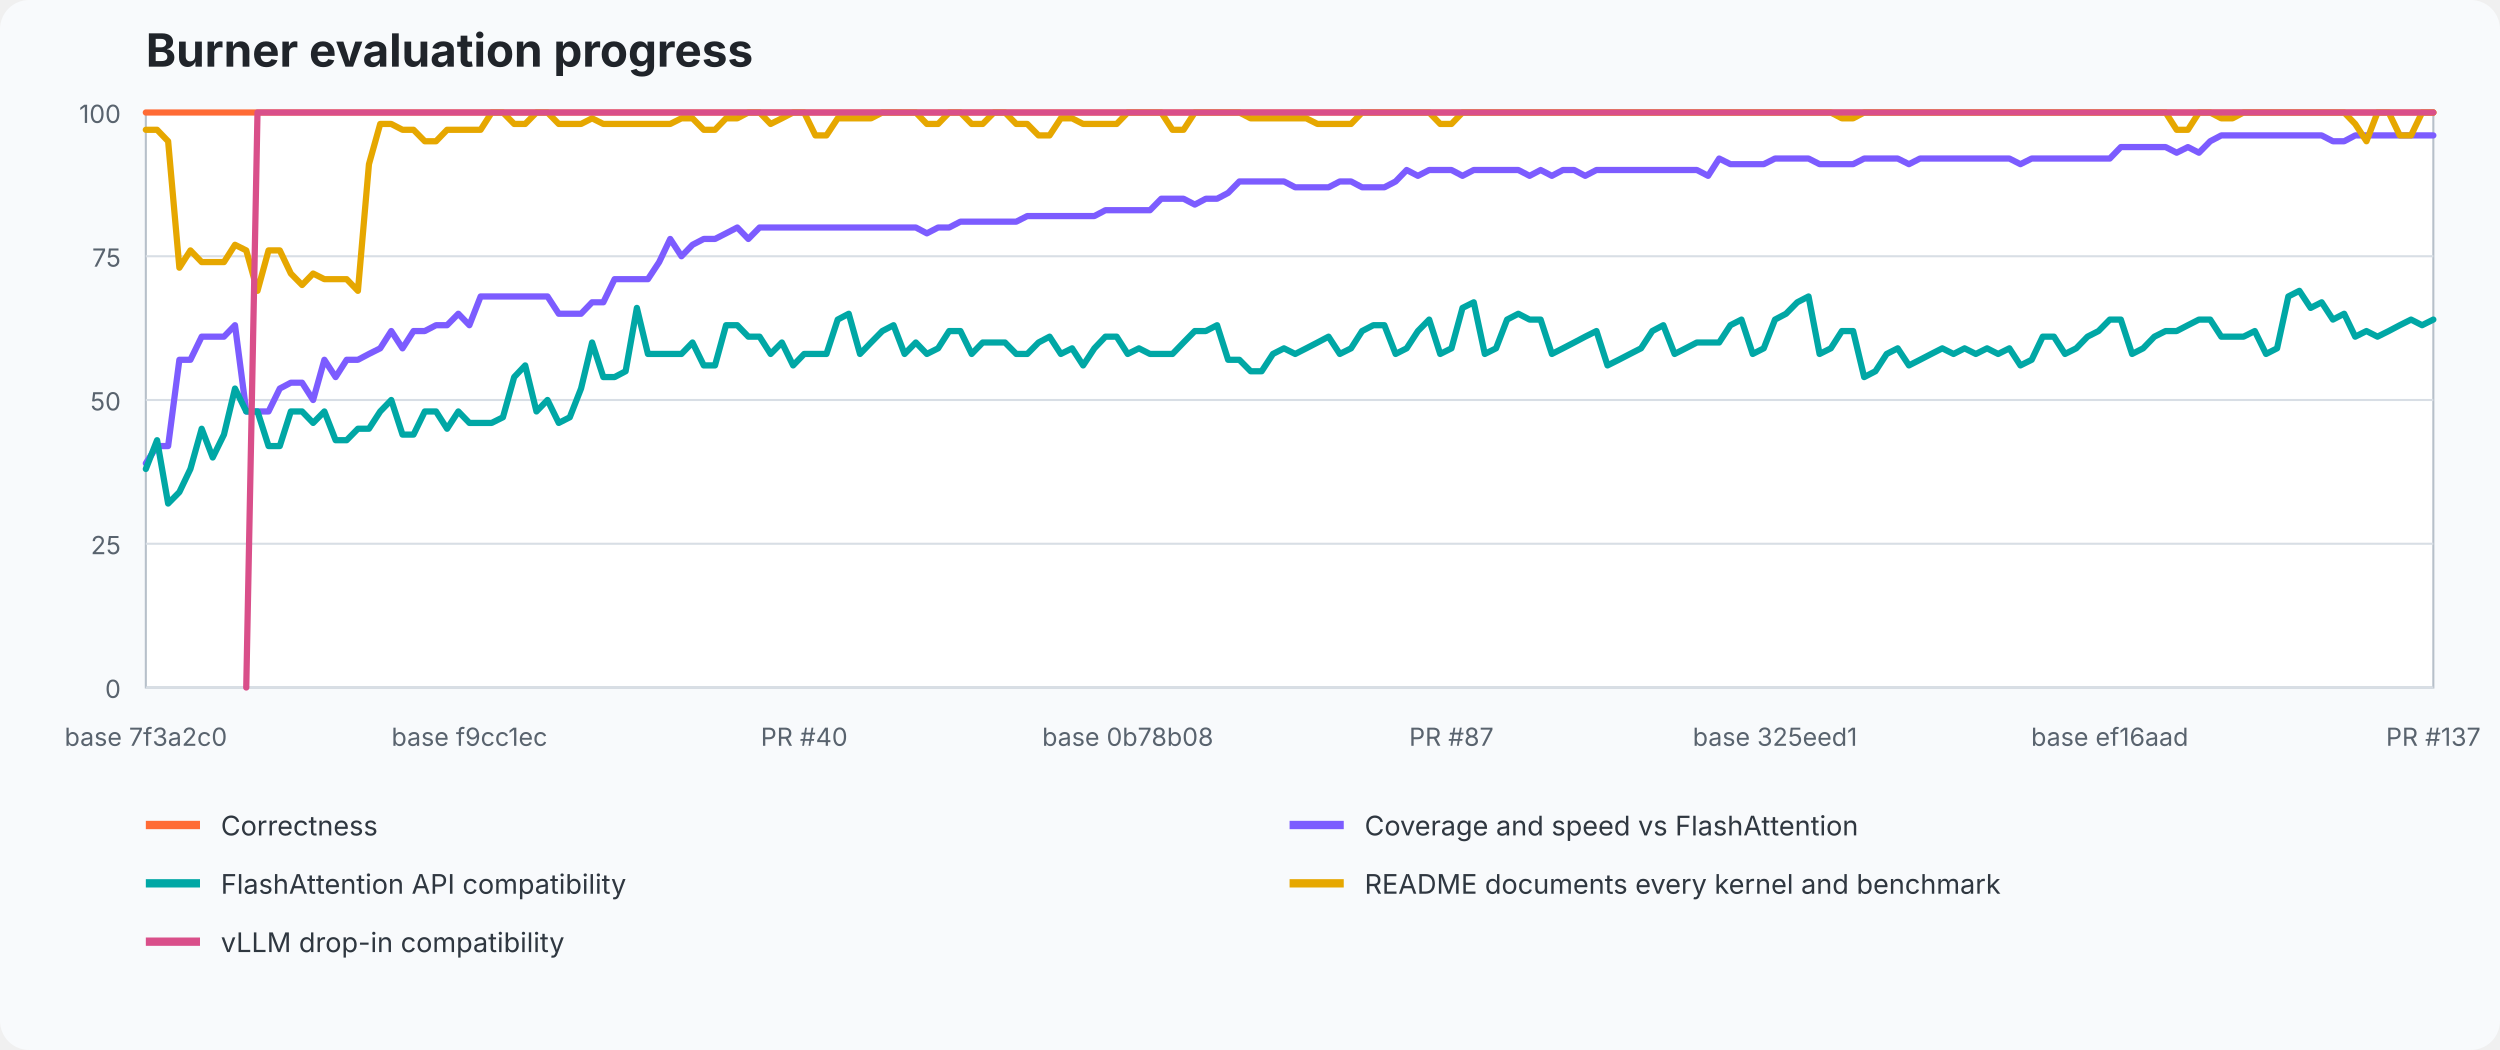
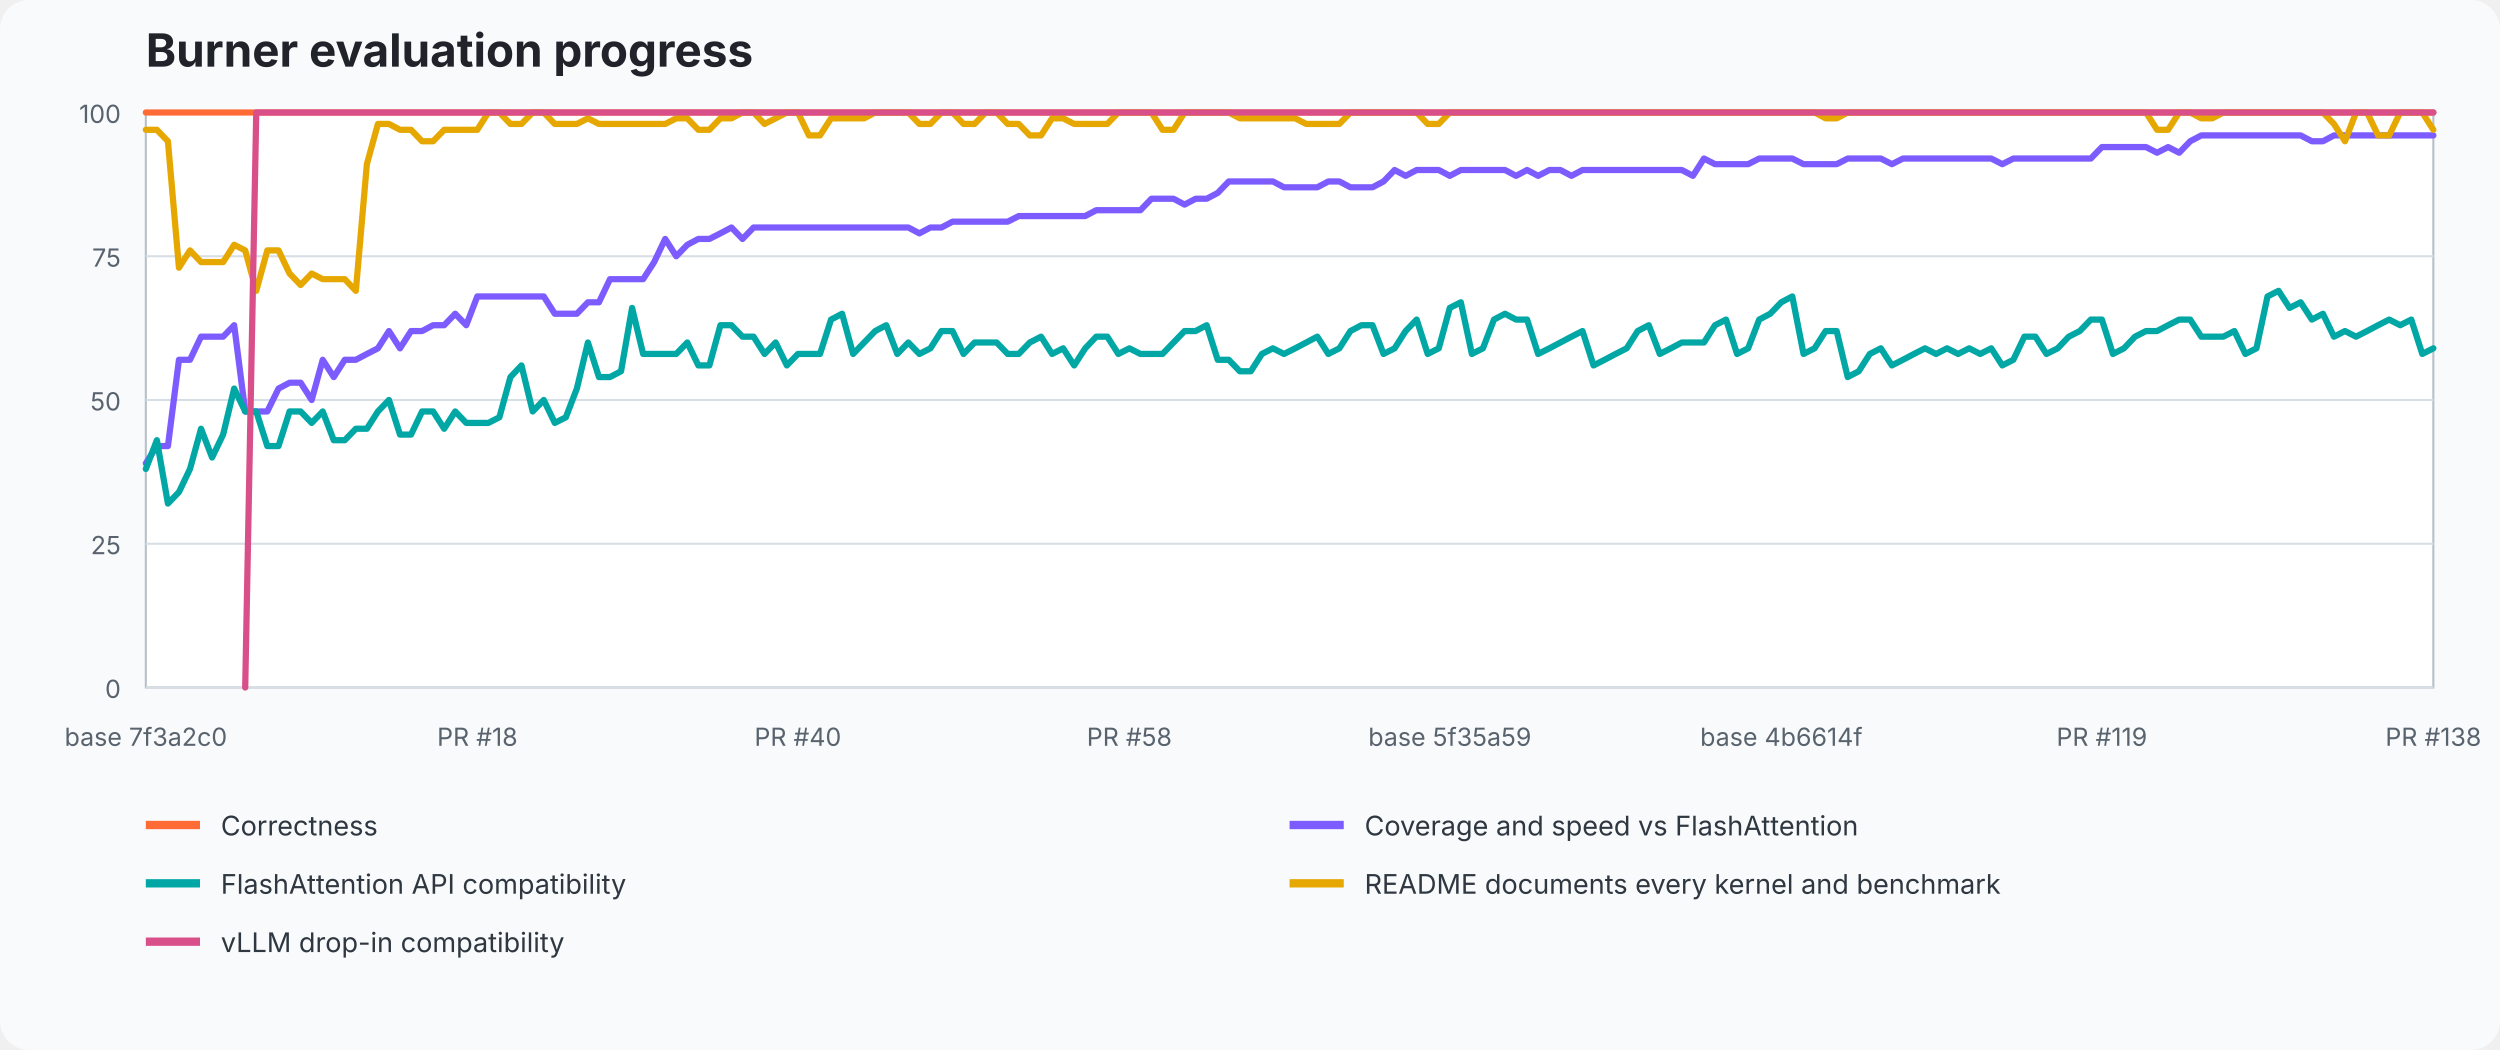
<svg xmlns="http://www.w3.org/2000/svg" width="1200" height="504" viewBox="0 0 1200 504" role="img" aria-labelledby="title desc">
  <style>text{font-family:ui-sans-serif,system-ui,-apple-system,BlinkMacSystemFont,"Segoe UI",sans-serif}.title{font-size:22px;font-weight:700;fill:#20242a}.axis{font-size:12px;fill:#59636e}.legend{font-size:13px;fill:#2f3740}.grid{stroke:#d8dee5;stroke-width:1}.plot{fill:#fff;stroke:#b7c0ca}</style>
  <rect width="100%" height="100%" fill="#f8fafc" rx="14" />
  <text x="70" y="32" class="title">Burner evaluation progress</text>
  <rect x="70" y="54" width="1098" height="276" class="plot" />
  <line x1="70" y1="330" x2="1168" y2="330" class="grid" />
  <text x="58" y="335" text-anchor="end" class="axis">0</text>
  <line x1="70" y1="261" x2="1168" y2="261" class="grid" />
  <text x="58" y="266" text-anchor="end" class="axis">25</text>
  <line x1="70" y1="192" x2="1168" y2="192" class="grid" />
  <text x="58" y="197" text-anchor="end" class="axis">50</text>
  <line x1="70" y1="123" x2="1168" y2="123" class="grid" />
  <text x="58" y="128" text-anchor="end" class="axis">75</text>
  <line x1="70" y1="54" x2="1168" y2="54" class="grid" />
  <text x="58" y="59" text-anchor="end" class="axis">100</text>
-   <polyline points="70.0,54.0 75.4,54.0 80.7,54.0 86.1,54.0 91.4,54.0 96.8,54.0 102.1,54.0 107.5,54.0 112.8,54.0 118.2,54.0 123.6,54.0 128.9,54.0 134.3,54.0 139.6,54.0 145.0,54.0 150.3,54.0 155.7,54.0 161.1,54.0 166.4,54.0 171.8,54.0 177.1,54.0 182.5,54.0 187.8,54.0 193.2,54.0 198.5,54.0 203.9,54.0 209.3,54.0 214.6,54.0 220.0,54.0 225.3,54.0 230.7,54.0 236.0,54.0 241.4,54.0 246.8,54.0 252.1,54.0 257.5,54.0 262.8,54.0 268.2,54.0 273.5,54.0 278.9,54.0 284.2,54.0 289.6,54.0 295.0,54.0 300.3,54.0 305.7,54.0 311.0,54.0 316.4,54.0 321.7,54.0 327.1,54.0 332.4,54.0 337.8,54.0 343.2,54.0 348.5,54.0 353.9,54.0 359.2,54.0 364.6,54.0 369.9,54.0 375.3,54.0 380.7,54.0 386.0,54.0 391.4,54.0 396.7,54.0 402.1,54.0 407.4,54.0 412.8,54.0 418.1,54.0 423.5,54.0 428.9,54.0 434.2,54.0 439.6,54.0 444.9,54.0 450.3,54.0 455.6,54.0 461.0,54.0 466.4,54.0 471.7,54.0 477.1,54.0 482.4,54.0 487.8,54.0 493.1,54.0 498.5,54.0 503.8,54.0 509.2,54.0 514.6,54.0 519.9,54.0 525.3,54.0 530.6,54.0 536.0,54.0 541.3,54.0 546.7,54.0 552.0,54.0 557.4,54.0 562.8,54.0 568.1,54.0 573.5,54.0 578.8,54.0 584.2,54.0 589.5,54.0 594.9,54.0 600.3,54.0 605.6,54.0 611.0,54.0 616.3,54.0 621.7,54.0 627.0,54.0 632.4,54.0 637.7,54.0 643.1,54.0 648.5,54.0 653.8,54.0 659.2,54.0 664.5,54.0 669.9,54.0 675.2,54.0 680.6,54.0 686.0,54.0 691.3,54.0 696.7,54.0 702.0,54.0 707.4,54.0 712.7,54.0 718.1,54.0 723.4,54.0 728.8,54.0 734.2,54.0 739.5,54.0 744.9,54.0 750.2,54.0 755.6,54.0 760.9,54.0 766.3,54.0 771.6,54.0 777.0,54.0 782.4,54.0 787.7,54.0 793.1,54.0 798.4,54.0 803.8,54.0 809.1,54.0 814.5,54.0 819.9,54.0 825.2,54.0 830.6,54.0 835.9,54.0 841.3,54.0 846.6,54.0 852.0,54.0 857.3,54.0 862.7,54.0 868.1,54.0 873.4,54.0 878.8,54.0 884.1,54.0 889.5,54.0 894.8,54.0 900.2,54.0 905.6,54.0 910.9,54.0 916.3,54.0 921.6,54.0 927.0,54.0 932.3,54.0 937.7,54.0 943.0,54.0 948.4,54.0 953.8,54.0 959.1,54.0 964.5,54.0 969.8,54.0 975.2,54.0 980.5,54.0 985.9,54.0 991.2,54.0 996.6,54.0 1002.0,54.0 1007.3,54.0 1012.7,54.0 1018.0,54.0 1023.4,54.0 1028.7,54.0 1034.1,54.0 1039.5,54.0 1044.8,54.0 1050.2,54.0 1055.5,54.0 1060.9,54.0 1066.2,54.0 1071.6,54.0 1076.9,54.0 1082.3,54.0 1087.7,54.0 1093.0,54.0 1098.4,54.0 1103.7,54.0 1109.1,54.0 1114.4,54.0 1119.8,54.0 1125.2,54.0 1130.5,54.0 1135.9,54.0 1141.2,54.0 1146.6,54.0 1151.9,54.0 1157.3,54.0 1162.6,54.0 1168.0,54.0" fill="none" stroke="#ff6b35" stroke-width="3" stroke-linejoin="round" stroke-linecap="round" />
-   <polyline points="70.0,222.4 75.4,214.1 80.7,214.1 86.1,172.7 91.4,172.7 96.8,161.6 102.1,161.6 107.5,161.6 112.8,156.1 118.2,197.5 123.6,197.5 128.9,197.5 134.3,186.5 139.6,183.7 145.0,183.7 150.3,192.0 155.7,172.7 161.1,181.0 166.4,172.7 171.8,172.7 177.1,169.9 182.5,167.2 187.8,158.9 193.2,167.2 198.5,158.9 203.9,158.9 209.3,156.1 214.6,156.1 220.0,150.6 225.3,156.1 230.7,142.3 236.0,142.3 241.4,142.3 246.8,142.3 252.1,142.3 257.5,142.3 262.8,142.3 268.2,150.6 273.5,150.6 278.9,150.6 284.2,145.1 289.6,145.1 295.0,134.0 300.3,134.0 305.7,134.0 311.0,134.0 316.4,125.8 321.7,114.7 327.1,123.0 332.4,117.5 337.8,114.7 343.2,114.7 348.5,112.0 353.9,109.2 359.2,114.7 364.6,109.2 369.9,109.2 375.3,109.2 380.7,109.2 386.0,109.2 391.4,109.2 396.7,109.2 402.1,109.2 407.4,109.2 412.8,109.2 418.1,109.2 423.5,109.2 428.9,109.2 434.2,109.2 439.6,109.2 444.9,112.0 450.3,109.2 455.6,109.2 461.0,106.4 466.4,106.4 471.7,106.4 477.1,106.4 482.4,106.4 487.8,106.4 493.1,103.7 498.5,103.7 503.8,103.7 509.2,103.7 514.6,103.7 519.9,103.7 525.3,103.7 530.6,100.9 536.0,100.9 541.3,100.9 546.7,100.9 552.0,100.9 557.4,95.4 562.8,95.4 568.1,95.4 573.5,98.2 578.8,95.4 584.2,95.4 589.5,92.6 594.9,87.1 600.3,87.1 605.6,87.1 611.0,87.1 616.3,87.1 621.7,89.9 627.0,89.9 632.4,89.9 637.7,89.9 643.1,87.1 648.5,87.1 653.8,89.9 659.2,89.9 664.5,89.9 669.9,87.1 675.2,81.6 680.6,84.4 686.0,81.6 691.3,81.6 696.7,81.6 702.0,84.4 707.4,81.6 712.7,81.6 718.1,81.6 723.4,81.6 728.8,81.6 734.2,84.4 739.5,81.6 744.9,84.4 750.2,81.6 755.6,81.6 760.9,84.4 766.3,81.6 771.6,81.6 777.0,81.6 782.4,81.6 787.7,81.6 793.1,81.6 798.4,81.6 803.8,81.6 809.1,81.6 814.5,81.6 819.9,84.4 825.2,76.1 830.6,78.8 835.9,78.8 841.3,78.8 846.6,78.8 852.0,76.1 857.3,76.1 862.7,76.1 868.1,76.1 873.4,78.8 878.8,78.8 884.1,78.8 889.5,78.8 894.8,76.1 900.2,76.1 905.6,76.1 910.9,76.1 916.3,78.8 921.6,76.1 927.0,76.1 932.3,76.1 937.7,76.1 943.0,76.1 948.4,76.1 953.8,76.1 959.1,76.1 964.5,76.1 969.8,78.8 975.2,76.1 980.5,76.1 985.9,76.1 991.2,76.1 996.6,76.1 1002.0,76.1 1007.3,76.1 1012.7,76.1 1018.0,70.6 1023.4,70.6 1028.7,70.6 1034.1,70.6 1039.5,70.6 1044.8,73.3 1050.2,70.6 1055.5,73.3 1060.9,67.8 1066.2,65.0 1071.6,65.0 1076.9,65.0 1082.3,65.0 1087.7,65.0 1093.0,65.0 1098.4,65.0 1103.7,65.0 1109.1,65.0 1114.4,65.0 1119.8,67.8 1125.2,67.8 1130.5,65.0 1135.9,65.0 1141.2,65.0 1146.6,65.0 1151.9,65.0 1157.3,65.0 1162.6,65.0 1168.0,65.0" fill="none" stroke="#7c5cff" stroke-width="3" stroke-linejoin="round" stroke-linecap="round" />
-   <polyline points="70.0,225.1 75.4,211.3 80.7,241.7 86.1,236.2 91.4,225.1 96.8,205.8 102.1,219.6 107.5,208.6 112.8,186.5 118.2,197.5 123.6,197.5 128.9,214.1 134.3,214.1 139.6,197.5 145.0,197.5 150.3,203.0 155.7,197.5 161.1,211.3 166.4,211.3 171.8,205.8 177.1,205.8 182.5,197.5 187.8,192.0 193.2,208.6 198.5,208.6 203.9,197.5 209.3,197.5 214.6,205.8 220.0,197.5 225.3,203.0 230.7,203.0 236.0,203.0 241.4,200.3 246.8,181.0 252.1,175.4 257.5,197.5 262.8,192.0 268.2,203.0 273.5,200.3 278.9,186.5 284.2,164.4 289.6,181.0 295.0,181.0 300.3,178.2 305.7,147.8 311.0,169.9 316.4,169.9 321.7,169.9 327.1,169.9 332.4,164.4 337.8,175.4 343.2,175.4 348.5,156.1 353.9,156.1 359.2,161.6 364.6,161.6 369.9,169.9 375.3,164.4 380.7,175.4 386.0,169.9 391.4,169.9 396.7,169.9 402.1,153.4 407.4,150.6 412.8,169.9 418.1,164.4 423.5,158.9 428.9,156.1 434.2,169.9 439.6,164.4 444.9,169.9 450.3,167.2 455.6,158.9 461.0,158.9 466.4,169.9 471.7,164.4 477.1,164.4 482.4,164.4 487.8,169.9 493.1,169.9 498.5,164.4 503.8,161.6 509.2,169.9 514.6,167.2 519.9,175.4 525.3,167.2 530.6,161.6 536.0,161.6 541.3,169.9 546.7,167.2 552.0,169.9 557.4,169.9 562.8,169.9 568.1,164.4 573.5,158.9 578.8,158.9 584.2,156.1 589.5,172.7 594.9,172.7 600.3,178.2 605.6,178.2 611.0,169.9 616.3,167.2 621.7,169.9 627.0,167.2 632.4,164.4 637.7,161.6 643.1,169.9 648.5,167.2 653.8,158.9 659.2,156.1 664.5,156.1 669.9,169.9 675.2,167.2 680.6,158.9 686.0,153.4 691.3,169.9 696.7,167.2 702.0,147.8 707.4,145.1 712.7,169.9 718.1,167.2 723.4,153.4 728.8,150.6 734.2,153.4 739.5,153.4 744.9,169.9 750.2,167.2 755.6,164.4 760.9,161.6 766.3,158.9 771.6,175.4 777.0,172.7 782.4,169.9 787.7,167.2 793.1,158.9 798.4,156.1 803.8,169.9 809.1,167.2 814.5,164.4 819.9,164.4 825.2,164.4 830.6,156.1 835.9,153.4 841.3,169.9 846.6,167.2 852.0,153.4 857.3,150.6 862.7,145.1 868.1,142.3 873.4,169.9 878.8,167.2 884.1,158.9 889.5,158.9 894.8,181.0 900.2,178.2 905.6,169.9 910.9,167.2 916.3,175.4 921.6,172.7 927.0,169.9 932.3,167.2 937.7,169.9 943.0,167.2 948.4,169.9 953.8,167.2 959.1,169.9 964.5,167.2 969.8,175.4 975.2,172.7 980.5,161.6 985.9,161.6 991.2,169.9 996.6,167.2 1002.0,161.6 1007.3,158.9 1012.7,153.4 1018.0,153.4 1023.4,169.9 1028.7,167.2 1034.1,161.6 1039.5,158.9 1044.8,158.9 1050.2,156.1 1055.5,153.4 1060.9,153.4 1066.2,161.6 1071.6,161.6 1076.9,161.6 1082.3,158.9 1087.7,169.9 1093.0,167.2 1098.4,142.3 1103.7,139.6 1109.1,147.8 1114.4,145.1 1119.8,153.4 1125.2,150.6 1130.5,161.6 1135.9,158.9 1141.2,161.6 1146.6,158.9 1151.9,156.1 1157.3,153.4 1162.6,156.1 1168.0,153.4" fill="none" stroke="#00a7a5" stroke-width="3" stroke-linejoin="round" stroke-linecap="round" />
-   <polyline points="70.0,62.3 75.4,62.3 80.7,67.8 86.1,128.5 91.4,120.2 96.8,125.8 102.1,125.8 107.5,125.8 112.8,117.5 118.2,120.2 123.6,139.6 128.9,120.2 134.3,120.2 139.6,131.3 145.0,136.8 150.3,131.3 155.7,134.0 161.1,134.0 166.4,134.0 171.8,139.6 177.1,78.8 182.5,59.5 187.8,59.5 193.2,62.3 198.5,62.3 203.9,67.8 209.3,67.8 214.6,62.3 220.0,62.3 225.3,62.3 230.7,62.3 236.0,54.0 241.4,54.0 246.8,59.5 252.1,59.5 257.5,54.0 262.8,54.0 268.2,59.5 273.5,59.5 278.9,59.5 284.2,56.8 289.6,59.5 295.0,59.5 300.3,59.5 305.7,59.5 311.0,59.5 316.4,59.5 321.7,59.5 327.1,56.8 332.4,56.8 337.8,62.3 343.2,62.3 348.5,56.8 353.9,56.8 359.2,54.0 364.6,54.0 369.9,59.5 375.3,56.8 380.7,54.0 386.0,54.0 391.4,65.0 396.7,65.0 402.1,56.8 407.4,56.8 412.8,56.8 418.1,56.8 423.5,54.0 428.9,54.0 434.2,54.0 439.6,54.0 444.9,59.5 450.3,59.5 455.6,54.0 461.0,54.0 466.4,59.5 471.7,59.5 477.1,54.0 482.4,54.0 487.8,59.5 493.1,59.5 498.5,65.0 503.8,65.0 509.2,56.8 514.6,56.8 519.9,59.5 525.3,59.5 530.6,59.5 536.0,59.5 541.3,54.0 546.7,54.0 552.0,54.0 557.4,54.0 562.8,62.3 568.1,62.3 573.5,54.0 578.8,54.0 584.2,54.0 589.5,54.0 594.9,54.0 600.3,56.8 605.6,56.8 611.0,56.8 616.3,56.8 621.7,56.8 627.0,56.8 632.4,59.5 637.7,59.5 643.1,59.5 648.5,59.5 653.8,54.0 659.2,54.0 664.5,54.0 669.9,54.0 675.2,54.0 680.6,54.0 686.0,54.0 691.3,59.5 696.7,59.5 702.0,54.0 707.4,54.0 712.7,54.0 718.1,54.0 723.4,54.0 728.8,54.0 734.2,54.0 739.5,54.0 744.9,54.0 750.2,54.0 755.6,54.0 760.9,54.0 766.3,54.0 771.6,54.0 777.0,54.0 782.4,54.0 787.7,54.0 793.1,54.0 798.4,54.0 803.8,54.0 809.1,54.0 814.5,54.0 819.9,54.0 825.2,54.0 830.6,54.0 835.9,54.0 841.3,54.0 846.6,54.0 852.0,54.0 857.3,54.0 862.7,54.0 868.1,54.0 873.4,54.0 878.8,54.0 884.1,56.8 889.5,56.8 894.8,54.0 900.2,54.0 905.6,54.0 910.9,54.0 916.3,54.0 921.6,54.0 927.0,54.0 932.3,54.0 937.7,54.0 943.0,54.0 948.4,54.0 953.8,54.0 959.1,54.0 964.5,54.0 969.8,54.0 975.2,54.0 980.5,54.0 985.9,54.0 991.2,54.0 996.6,54.0 1002.0,54.0 1007.3,54.0 1012.7,54.0 1018.0,54.0 1023.4,54.0 1028.7,54.0 1034.1,54.0 1039.5,54.0 1044.8,62.3 1050.2,62.3 1055.5,54.0 1060.9,54.0 1066.2,56.8 1071.6,56.8 1076.9,54.0 1082.3,54.0 1087.7,54.0 1093.0,54.0 1098.4,54.0 1103.7,54.0 1109.1,54.0 1114.4,54.0 1119.8,54.0 1125.2,54.0 1130.5,59.5 1135.9,67.8 1141.2,54.0 1146.6,54.0 1151.9,65.0 1157.3,65.0 1162.6,54.0 1168.0,54.0" fill="none" stroke="#e6a700" stroke-width="3" stroke-linejoin="round" stroke-linecap="round" />
-   <polyline points="118.2,330.0 123.6,54.0 128.9,54.0 134.3,54.0 139.6,54.0 145.0,54.0 150.3,54.0 155.7,54.0 161.1,54.0 166.4,54.0 171.8,54.0 177.1,54.0 182.5,54.0 187.8,54.0 193.2,54.0 198.5,54.0 203.9,54.0 209.3,54.0 214.6,54.0 220.0,54.0 225.3,54.0 230.7,54.0 236.0,54.0 241.4,54.0 246.8,54.0 252.1,54.0 257.5,54.0 262.8,54.0 268.2,54.0 273.5,54.0 278.9,54.0 284.2,54.0 289.6,54.0 295.0,54.0 300.3,54.0 305.7,54.0 311.0,54.0 316.4,54.0 321.7,54.0 327.1,54.0 332.4,54.0 337.8,54.0 343.2,54.0 348.5,54.0 353.9,54.0 359.2,54.0 364.6,54.0 369.9,54.0 375.3,54.0 380.7,54.0 386.0,54.0 391.4,54.0 396.7,54.0 402.1,54.0 407.4,54.0 412.8,54.0 418.1,54.0 423.5,54.0 428.9,54.0 434.2,54.0 439.6,54.0 444.9,54.0 450.3,54.0 455.6,54.0 461.0,54.0 466.4,54.0 471.7,54.0 477.1,54.0 482.4,54.0 487.8,54.0 493.1,54.0 498.5,54.0 503.8,54.0 509.2,54.0 514.6,54.0 519.9,54.0 525.3,54.0 530.6,54.0 536.0,54.0 541.3,54.0 546.7,54.0 552.0,54.0 557.4,54.0 562.8,54.0 568.1,54.0 573.5,54.0 578.8,54.0 584.2,54.0 589.5,54.0 594.9,54.0 600.3,54.0 605.6,54.0 611.0,54.0 616.3,54.0 621.7,54.0 627.0,54.0 632.4,54.0 637.7,54.0 643.1,54.0 648.5,54.0 653.8,54.0 659.2,54.0 664.5,54.0 669.9,54.0 675.2,54.0 680.6,54.0 686.0,54.0 691.3,54.0 696.7,54.0 702.0,54.0 707.4,54.0 712.7,54.0 718.1,54.0 723.4,54.0 728.8,54.0 734.2,54.0 739.5,54.0 744.9,54.0 750.2,54.0 755.6,54.0 760.9,54.0 766.3,54.0 771.6,54.0 777.0,54.0 782.4,54.0 787.7,54.0 793.1,54.0 798.4,54.0 803.8,54.0 809.1,54.0 814.5,54.0 819.9,54.0 825.2,54.0 830.6,54.0 835.9,54.0 841.3,54.0 846.6,54.0 852.0,54.0 857.3,54.0 862.7,54.0 868.1,54.0 873.4,54.0 878.8,54.0 884.1,54.0 889.5,54.0 894.8,54.0 900.2,54.0 905.6,54.0 910.9,54.0 916.3,54.0 921.6,54.0 927.0,54.0 932.3,54.0 937.7,54.0 943.0,54.0 948.4,54.0 953.8,54.0 959.1,54.0 964.5,54.0 969.8,54.0 975.2,54.0 980.5,54.0 985.9,54.0 991.2,54.0 996.6,54.0 1002.0,54.0 1007.3,54.0 1012.7,54.0 1018.0,54.0 1023.4,54.0 1028.7,54.0 1034.1,54.0 1039.5,54.0 1044.8,54.0 1050.2,54.0 1055.5,54.0 1060.9,54.0 1066.2,54.0 1071.6,54.0 1076.9,54.0 1082.3,54.0 1087.7,54.0 1093.0,54.0 1098.4,54.0 1103.7,54.0 1109.1,54.0 1114.4,54.0 1119.8,54.0 1125.2,54.0 1130.5,54.0 1135.9,54.0 1141.2,54.0 1146.6,54.0 1151.9,54.0 1157.3,54.0 1162.6,54.0 1168.0,54.0" fill="none" stroke="#d94f8a" stroke-width="3" stroke-linejoin="round" stroke-linecap="round" />
+   <polyline points="70.0,54.0 75.3,54.0 80.6,54.0 85.9,54.0 91.2,54.0 96.5,54.0 101.8,54.0 107.1,54.0 112.4,54.0 117.7,54.0 123.0,54.0 128.3,54.0 133.7,54.0 139.0,54.0 144.3,54.0 149.6,54.0 154.9,54.0 160.2,54.0 165.5,54.0 170.8,54.0 176.1,54.0 181.4,54.0 186.7,54.0 192.0,54.0 197.3,54.0 202.6,54.0 207.9,54.0 213.2,54.0 218.5,54.0 223.8,54.0 229.1,54.0 234.4,54.0 239.7,54.0 245.0,54.0 250.3,54.0 255.7,54.0 261.0,54.0 266.3,54.0 271.6,54.0 276.9,54.0 282.2,54.0 287.5,54.0 292.8,54.0 298.1,54.0 303.4,54.0 308.7,54.0 314.0,54.0 319.3,54.0 324.6,54.0 329.9,54.0 335.2,54.0 340.5,54.0 345.8,54.0 351.1,54.0 356.4,54.0 361.7,54.0 367.0,54.0 372.3,54.0 377.7,54.0 383.0,54.0 388.3,54.0 393.6,54.0 398.9,54.0 404.2,54.0 409.5,54.0 414.8,54.0 420.1,54.0 425.4,54.0 430.7,54.0 436.0,54.0 441.3,54.0 446.6,54.0 451.9,54.0 457.2,54.0 462.5,54.0 467.8,54.0 473.1,54.0 478.4,54.0 483.7,54.0 489.0,54.0 494.3,54.0 499.7,54.0 505.0,54.0 510.3,54.0 515.6,54.0 520.9,54.0 526.2,54.0 531.5,54.0 536.8,54.0 542.1,54.0 547.4,54.0 552.7,54.0 558.0,54.0 563.3,54.0 568.6,54.0 573.9,54.0 579.2,54.0 584.5,54.0 589.8,54.0 595.1,54.0 600.4,54.0 605.7,54.0 611.0,54.0 616.3,54.0 621.7,54.0 627.0,54.0 632.3,54.0 637.6,54.0 642.9,54.0 648.2,54.0 653.5,54.0 658.8,54.0 664.1,54.0 669.4,54.0 674.7,54.0 680.0,54.0 685.3,54.0 690.6,54.0 695.9,54.0 701.2,54.0 706.5,54.0 711.8,54.0 717.1,54.0 722.4,54.0 727.7,54.0 733.0,54.0 738.3,54.0 743.7,54.0 749.0,54.0 754.3,54.0 759.6,54.0 764.9,54.0 770.2,54.0 775.5,54.0 780.8,54.0 786.1,54.0 791.4,54.0 796.7,54.0 802.0,54.0 807.3,54.0 812.6,54.0 817.9,54.0 823.2,54.0 828.5,54.0 833.8,54.0 839.1,54.0 844.4,54.0 849.7,54.0 855.0,54.0 860.3,54.0 865.7,54.0 871.0,54.0 876.3,54.0 881.6,54.0 886.9,54.0 892.2,54.0 897.5,54.0 902.8,54.0 908.1,54.0 913.4,54.0 918.7,54.0 924.0,54.0 929.3,54.0 934.6,54.0 939.9,54.0 945.2,54.0 950.5,54.0 955.8,54.0 961.1,54.0 966.4,54.0 971.7,54.0 977.0,54.0 982.3,54.0 987.7,54.0 993.0,54.0 998.3,54.0 1003.6,54.0 1008.9,54.0 1014.2,54.0 1019.5,54.0 1024.8,54.0 1030.1,54.0 1035.4,54.0 1040.7,54.0 1046.0,54.0 1051.3,54.0 1056.6,54.0 1061.9,54.0 1067.2,54.0 1072.5,54.0 1077.8,54.0 1083.1,54.0 1088.4,54.0 1093.7,54.0 1099.0,54.0 1104.3,54.0 1109.7,54.0 1115.0,54.0 1120.3,54.0 1125.6,54.0 1130.9,54.0 1136.2,54.0 1141.5,54.0 1146.8,54.0 1152.1,54.0 1157.4,54.0 1162.7,54.0 1168.0,54.0" fill="none" stroke="#ff6b35" stroke-width="3" stroke-linejoin="round" stroke-linecap="round" />
+   <polyline points="70.0,222.4 75.3,214.1 80.6,214.1 85.9,172.7 91.2,172.7 96.5,161.6 101.8,161.6 107.1,161.6 112.4,156.1 117.7,197.5 123.0,197.5 128.3,197.5 133.7,186.5 139.0,183.7 144.3,183.7 149.6,192.0 154.9,172.7 160.2,181.0 165.5,172.7 170.8,172.7 176.1,169.9 181.4,167.2 186.7,158.9 192.0,167.2 197.3,158.9 202.6,158.9 207.9,156.1 213.2,156.1 218.5,150.6 223.8,156.1 229.1,142.3 234.4,142.3 239.7,142.3 245.0,142.3 250.3,142.3 255.7,142.3 261.0,142.3 266.3,150.6 271.6,150.6 276.9,150.6 282.2,145.1 287.5,145.1 292.8,134.0 298.1,134.0 303.4,134.0 308.7,134.0 314.0,125.8 319.3,114.7 324.6,123.0 329.9,117.5 335.2,114.7 340.5,114.7 345.8,112.0 351.1,109.2 356.4,114.7 361.7,109.2 367.0,109.2 372.3,109.2 377.7,109.2 383.0,109.2 388.3,109.2 393.6,109.2 398.9,109.2 404.2,109.2 409.5,109.2 414.8,109.2 420.1,109.2 425.4,109.2 430.7,109.2 436.0,109.2 441.3,112.0 446.6,109.2 451.9,109.2 457.2,106.4 462.5,106.4 467.8,106.4 473.1,106.4 478.4,106.4 483.7,106.4 489.0,103.7 494.3,103.7 499.7,103.7 505.0,103.7 510.3,103.7 515.6,103.7 520.9,103.7 526.2,100.9 531.5,100.9 536.8,100.9 542.1,100.9 547.4,100.9 552.7,95.4 558.0,95.4 563.3,95.4 568.6,98.2 573.9,95.4 579.2,95.4 584.5,92.6 589.8,87.1 595.1,87.1 600.4,87.1 605.7,87.1 611.0,87.1 616.3,89.9 621.7,89.9 627.0,89.9 632.3,89.9 637.6,87.1 642.9,87.1 648.2,89.9 653.5,89.9 658.8,89.9 664.1,87.1 669.4,81.6 674.7,84.4 680.0,81.6 685.3,81.6 690.6,81.6 695.9,84.4 701.2,81.6 706.5,81.6 711.8,81.6 717.1,81.6 722.4,81.6 727.7,84.4 733.0,81.6 738.3,84.4 743.7,81.6 749.0,81.6 754.3,84.4 759.6,81.6 764.9,81.6 770.2,81.6 775.5,81.6 780.8,81.6 786.1,81.6 791.4,81.6 796.7,81.6 802.0,81.6 807.3,81.6 812.6,84.4 817.9,76.1 823.2,78.8 828.5,78.8 833.8,78.8 839.1,78.8 844.4,76.1 849.7,76.1 855.0,76.1 860.3,76.1 865.7,78.8 871.0,78.8 876.3,78.8 881.6,78.8 886.9,76.1 892.2,76.1 897.5,76.1 902.8,76.1 908.1,78.8 913.4,76.1 918.7,76.1 924.0,76.1 929.3,76.1 934.6,76.1 939.9,76.1 945.2,76.1 950.5,76.1 955.8,76.1 961.1,78.8 966.4,76.1 971.7,76.1 977.0,76.1 982.3,76.1 987.7,76.1 993.0,76.1 998.3,76.1 1003.6,76.1 1008.9,70.6 1014.2,70.6 1019.5,70.6 1024.8,70.6 1030.1,70.6 1035.4,73.3 1040.7,70.6 1046.0,73.3 1051.3,67.8 1056.6,65.0 1061.9,65.0 1067.2,65.0 1072.5,65.0 1077.8,65.0 1083.1,65.0 1088.4,65.0 1093.7,65.0 1099.0,65.0 1104.3,65.0 1109.7,67.8 1115.0,67.8 1120.3,65.0 1125.6,65.0 1130.9,65.0 1136.2,65.0 1141.5,65.0 1146.8,65.0 1152.1,65.0 1157.4,65.0 1162.7,65.0 1168.0,65.0" fill="none" stroke="#7c5cff" stroke-width="3" stroke-linejoin="round" stroke-linecap="round" />
+   <polyline points="70.0,225.1 75.3,211.3 80.6,241.7 85.9,236.2 91.2,225.1 96.5,205.8 101.8,219.6 107.1,208.6 112.4,186.5 117.7,197.5 123.0,197.5 128.3,214.1 133.7,214.1 139.0,197.5 144.3,197.5 149.6,203.0 154.9,197.5 160.2,211.3 165.5,211.3 170.8,205.8 176.1,205.8 181.4,197.5 186.7,192.0 192.0,208.6 197.3,208.6 202.6,197.5 207.9,197.5 213.2,205.8 218.5,197.5 223.8,203.0 229.1,203.0 234.4,203.0 239.7,200.3 245.0,181.0 250.3,175.4 255.7,197.5 261.0,192.0 266.3,203.0 271.6,200.3 276.9,186.5 282.2,164.4 287.5,181.0 292.8,181.0 298.1,178.2 303.4,147.8 308.7,169.9 314.0,169.9 319.3,169.9 324.6,169.9 329.9,164.4 335.2,175.4 340.5,175.4 345.8,156.1 351.1,156.1 356.4,161.6 361.7,161.6 367.0,169.9 372.3,164.4 377.7,175.4 383.0,169.9 388.3,169.9 393.6,169.9 398.9,153.4 404.2,150.6 409.5,169.9 414.8,164.4 420.1,158.9 425.4,156.1 430.7,169.9 436.0,164.4 441.3,169.9 446.6,167.2 451.9,158.9 457.2,158.9 462.5,169.9 467.8,164.4 473.1,164.4 478.4,164.4 483.7,169.9 489.0,169.9 494.3,164.4 499.7,161.6 505.0,169.9 510.3,167.2 515.6,175.4 520.9,167.2 526.2,161.6 531.5,161.6 536.8,169.9 542.1,167.2 547.4,169.9 552.7,169.9 558.0,169.9 563.3,164.4 568.6,158.9 573.9,158.9 579.2,156.1 584.5,172.7 589.8,172.7 595.1,178.2 600.4,178.2 605.7,169.9 611.0,167.2 616.3,169.9 621.7,167.2 627.0,164.4 632.3,161.6 637.6,169.9 642.9,167.2 648.2,158.9 653.5,156.1 658.8,156.1 664.1,169.9 669.4,167.2 674.7,158.9 680.0,153.4 685.3,169.9 690.6,167.2 695.9,147.8 701.2,145.1 706.5,169.9 711.8,167.2 717.1,153.4 722.4,150.6 727.7,153.4 733.0,153.4 738.3,169.9 743.7,167.2 749.0,164.4 754.3,161.6 759.6,158.9 764.9,175.4 770.2,172.7 775.5,169.9 780.8,167.2 786.1,158.9 791.4,156.1 796.7,169.9 802.0,167.2 807.3,164.4 812.6,164.4 817.9,164.4 823.2,156.1 828.5,153.4 833.8,169.9 839.1,167.2 844.4,153.4 849.7,150.6 855.0,145.1 860.3,142.3 865.7,169.9 871.0,167.2 876.3,158.9 881.6,158.9 886.9,181.0 892.2,178.2 897.5,169.9 902.8,167.2 908.1,175.4 913.4,172.7 918.7,169.9 924.0,167.2 929.3,169.9 934.6,167.2 939.9,169.9 945.2,167.2 950.5,169.9 955.8,167.2 961.1,175.4 966.4,172.7 971.7,161.6 977.0,161.6 982.3,169.9 987.7,167.2 993.0,161.6 998.3,158.9 1003.6,153.4 1008.9,153.4 1014.2,169.9 1019.5,167.2 1024.8,161.6 1030.1,158.9 1035.4,158.9 1040.7,156.1 1046.0,153.4 1051.3,153.4 1056.6,161.6 1061.9,161.6 1067.2,161.6 1072.5,158.9 1077.8,169.9 1083.1,167.2 1088.4,142.3 1093.7,139.6 1099.0,147.8 1104.3,145.1 1109.7,153.4 1115.0,150.6 1120.3,161.6 1125.6,158.9 1130.9,161.6 1136.2,158.9 1141.5,156.1 1146.8,153.4 1152.1,156.1 1157.4,153.4 1162.7,169.9 1168.0,167.2" fill="none" stroke="#00a7a5" stroke-width="3" stroke-linejoin="round" stroke-linecap="round" />
+   <polyline points="70.0,62.3 75.3,62.3 80.6,67.8 85.9,128.5 91.2,120.2 96.5,125.8 101.8,125.8 107.1,125.8 112.4,117.5 117.7,120.2 123.0,139.6 128.3,120.2 133.7,120.2 139.0,131.3 144.3,136.8 149.6,131.3 154.9,134.0 160.2,134.0 165.5,134.0 170.8,139.6 176.1,78.8 181.4,59.5 186.7,59.5 192.0,62.3 197.3,62.3 202.6,67.8 207.9,67.8 213.2,62.3 218.5,62.3 223.8,62.3 229.1,62.3 234.4,54.0 239.7,54.0 245.0,59.5 250.3,59.5 255.7,54.0 261.0,54.0 266.3,59.5 271.6,59.5 276.9,59.5 282.2,56.8 287.5,59.5 292.8,59.5 298.1,59.5 303.4,59.5 308.7,59.5 314.0,59.5 319.3,59.5 324.6,56.8 329.9,56.8 335.2,62.3 340.5,62.3 345.8,56.8 351.1,56.8 356.4,54.0 361.7,54.0 367.0,59.5 372.3,56.8 377.7,54.0 383.0,54.0 388.3,65.0 393.6,65.0 398.9,56.8 404.2,56.8 409.5,56.8 414.8,56.8 420.1,54.0 425.4,54.0 430.7,54.0 436.0,54.0 441.3,59.5 446.6,59.5 451.9,54.0 457.2,54.0 462.5,59.5 467.8,59.5 473.1,54.0 478.4,54.0 483.7,59.5 489.0,59.5 494.3,65.0 499.7,65.0 505.0,56.8 510.3,56.8 515.6,59.5 520.9,59.5 526.2,59.5 531.5,59.5 536.8,54.0 542.1,54.0 547.4,54.0 552.7,54.0 558.0,62.3 563.3,62.3 568.6,54.0 573.9,54.0 579.2,54.0 584.5,54.0 589.8,54.0 595.1,56.8 600.4,56.8 605.7,56.8 611.0,56.8 616.3,56.8 621.7,56.8 627.0,59.5 632.3,59.5 637.6,59.5 642.9,59.5 648.2,54.0 653.5,54.0 658.8,54.0 664.1,54.0 669.4,54.0 674.7,54.0 680.0,54.0 685.3,59.5 690.6,59.5 695.9,54.0 701.2,54.0 706.5,54.0 711.8,54.0 717.1,54.0 722.4,54.0 727.7,54.0 733.0,54.0 738.3,54.0 743.7,54.0 749.0,54.0 754.3,54.0 759.6,54.0 764.9,54.0 770.2,54.0 775.5,54.0 780.8,54.0 786.1,54.0 791.4,54.0 796.7,54.0 802.0,54.0 807.3,54.0 812.6,54.0 817.9,54.0 823.2,54.0 828.5,54.0 833.8,54.0 839.1,54.0 844.4,54.0 849.7,54.0 855.0,54.0 860.3,54.0 865.7,54.0 871.0,54.0 876.3,56.8 881.6,56.8 886.9,54.0 892.2,54.0 897.5,54.0 902.8,54.0 908.1,54.0 913.4,54.0 918.7,54.0 924.0,54.0 929.3,54.0 934.6,54.0 939.9,54.0 945.2,54.0 950.5,54.0 955.8,54.0 961.1,54.0 966.4,54.0 971.7,54.0 977.0,54.0 982.3,54.0 987.7,54.0 993.0,54.0 998.3,54.0 1003.6,54.0 1008.9,54.0 1014.2,54.0 1019.5,54.0 1024.8,54.0 1030.1,54.0 1035.4,62.3 1040.7,62.3 1046.0,54.0 1051.3,54.0 1056.6,56.8 1061.9,56.8 1067.2,54.0 1072.5,54.0 1077.8,54.0 1083.1,54.0 1088.4,54.0 1093.7,54.0 1099.0,54.0 1104.3,54.0 1109.7,54.0 1115.0,54.0 1120.3,59.5 1125.6,67.8 1130.9,54.0 1136.2,54.0 1141.5,65.0 1146.8,65.0 1152.1,54.0 1157.4,54.0 1162.7,54.0 1168.0,62.3" fill="none" stroke="#e6a700" stroke-width="3" stroke-linejoin="round" stroke-linecap="round" />
+   <polyline points="117.7,330.0 123.0,54.0 128.3,54.0 133.7,54.0 139.0,54.0 144.3,54.0 149.6,54.0 154.9,54.0 160.2,54.0 165.5,54.0 170.8,54.0 176.1,54.0 181.4,54.0 186.7,54.0 192.0,54.0 197.3,54.0 202.6,54.0 207.9,54.0 213.2,54.0 218.5,54.0 223.8,54.0 229.1,54.0 234.4,54.0 239.7,54.0 245.0,54.0 250.3,54.0 255.7,54.0 261.0,54.0 266.3,54.0 271.6,54.0 276.9,54.0 282.2,54.0 287.5,54.0 292.8,54.0 298.1,54.0 303.4,54.0 308.7,54.0 314.0,54.0 319.3,54.0 324.6,54.0 329.9,54.0 335.2,54.0 340.5,54.0 345.8,54.0 351.1,54.0 356.4,54.0 361.7,54.0 367.0,54.0 372.3,54.0 377.7,54.0 383.0,54.0 388.3,54.0 393.6,54.0 398.9,54.0 404.2,54.0 409.5,54.0 414.8,54.0 420.1,54.0 425.4,54.0 430.7,54.0 436.0,54.0 441.3,54.0 446.6,54.0 451.9,54.0 457.2,54.0 462.5,54.0 467.8,54.0 473.1,54.0 478.4,54.0 483.7,54.0 489.0,54.0 494.3,54.0 499.7,54.0 505.0,54.0 510.3,54.0 515.6,54.0 520.9,54.0 526.2,54.0 531.5,54.0 536.8,54.0 542.1,54.0 547.4,54.0 552.7,54.0 558.0,54.0 563.3,54.0 568.6,54.0 573.9,54.0 579.2,54.0 584.5,54.0 589.8,54.0 595.1,54.0 600.4,54.0 605.7,54.0 611.0,54.0 616.3,54.0 621.7,54.0 627.0,54.0 632.3,54.0 637.6,54.0 642.9,54.0 648.2,54.0 653.5,54.0 658.8,54.0 664.1,54.0 669.4,54.0 674.7,54.0 680.0,54.0 685.3,54.0 690.6,54.0 695.9,54.0 701.2,54.0 706.5,54.0 711.8,54.0 717.1,54.0 722.4,54.0 727.7,54.0 733.0,54.0 738.3,54.0 743.7,54.0 749.0,54.0 754.3,54.0 759.6,54.0 764.9,54.0 770.2,54.0 775.5,54.0 780.8,54.0 786.1,54.0 791.4,54.0 796.7,54.0 802.0,54.0 807.3,54.0 812.6,54.0 817.9,54.0 823.2,54.0 828.5,54.0 833.8,54.0 839.1,54.0 844.4,54.0 849.7,54.0 855.0,54.0 860.3,54.0 865.7,54.0 871.0,54.0 876.3,54.0 881.6,54.0 886.9,54.0 892.2,54.0 897.5,54.0 902.8,54.0 908.1,54.0 913.4,54.0 918.7,54.0 924.0,54.0 929.3,54.0 934.6,54.0 939.9,54.0 945.2,54.0 950.5,54.0 955.8,54.0 961.1,54.0 966.4,54.0 971.7,54.0 977.0,54.0 982.3,54.0 987.7,54.0 993.0,54.0 998.3,54.0 1003.6,54.0 1008.9,54.0 1014.2,54.0 1019.5,54.0 1024.8,54.0 1030.1,54.0 1035.4,54.0 1040.7,54.0 1046.0,54.0 1051.3,54.0 1056.6,54.0 1061.9,54.0 1067.2,54.0 1072.5,54.0 1077.8,54.0 1083.1,54.0 1088.4,54.0 1093.7,54.0 1099.0,54.0 1104.3,54.0 1109.7,54.0 1115.0,54.0 1120.3,54.0 1125.6,54.0 1130.9,54.0 1136.2,54.0 1141.5,54.0 1146.8,54.0 1152.1,54.0 1157.4,54.0 1162.7,54.0 1168.0,54.0" fill="none" stroke="#d94f8a" stroke-width="3" stroke-linejoin="round" stroke-linecap="round" />
  <text x="70" y="358" text-anchor="middle" class="axis">base 7f3a2c0</text>
-   <text x="225.327" y="358" text-anchor="middle" class="axis">base f9cc1ec</text>
-   <text x="386.01" y="358" text-anchor="middle" class="axis">PR #40</text>
-   <text x="541.337" y="358" text-anchor="middle" class="axis">base 0b78b08</text>
-   <text x="696.663" y="358" text-anchor="middle" class="axis">PR #87</text>
-   <text x="851.99" y="358" text-anchor="middle" class="axis">base 325eed1</text>
-   <text x="1012.673" y="358" text-anchor="middle" class="axis">base ef16aad</text>
-   <text x="1168" y="358" text-anchor="middle" class="axis">PR #137</text>
+   <text x="229.13" y="358" text-anchor="middle" class="axis">PR #18</text>
+   <text x="382.957" y="358" text-anchor="middle" class="axis">PR #40</text>
+   <text x="542.087" y="358" text-anchor="middle" class="axis">PR #58</text>
+   <text x="695.913" y="358" text-anchor="middle" class="axis">base 5f35a59</text>
+   <text x="855.043" y="358" text-anchor="middle" class="axis">base 4b6614f</text>
+   <text x="1008.87" y="358" text-anchor="middle" class="axis">PR #119</text>
+   <text x="1168" y="358" text-anchor="middle" class="axis">PR #138</text>
  <line x1="70" y1="396" x2="96" y2="396" stroke="#ff6b35" stroke-width="4" />
  <text x="106" y="401" class="legend">Correctness</text>
  <line x1="619" y1="396" x2="645" y2="396" stroke="#7c5cff" stroke-width="4" />
  <text x="655" y="401" class="legend">Coverage and speed vs FlashAttention</text>
  <line x1="70" y1="424" x2="96" y2="424" stroke="#00a7a5" stroke-width="4" />
  <text x="106" y="429" class="legend">FlashAttention API compatibility</text>
  <line x1="619" y1="424" x2="645" y2="424" stroke="#e6a700" stroke-width="4" />
  <text x="655" y="429" class="legend">README documents every kernel and benchmark</text>
  <line x1="70" y1="452" x2="96" y2="452" stroke="#d94f8a" stroke-width="4" />
  <text x="106" y="457" class="legend">vLLM drop-in compatibility</text>
</svg>
